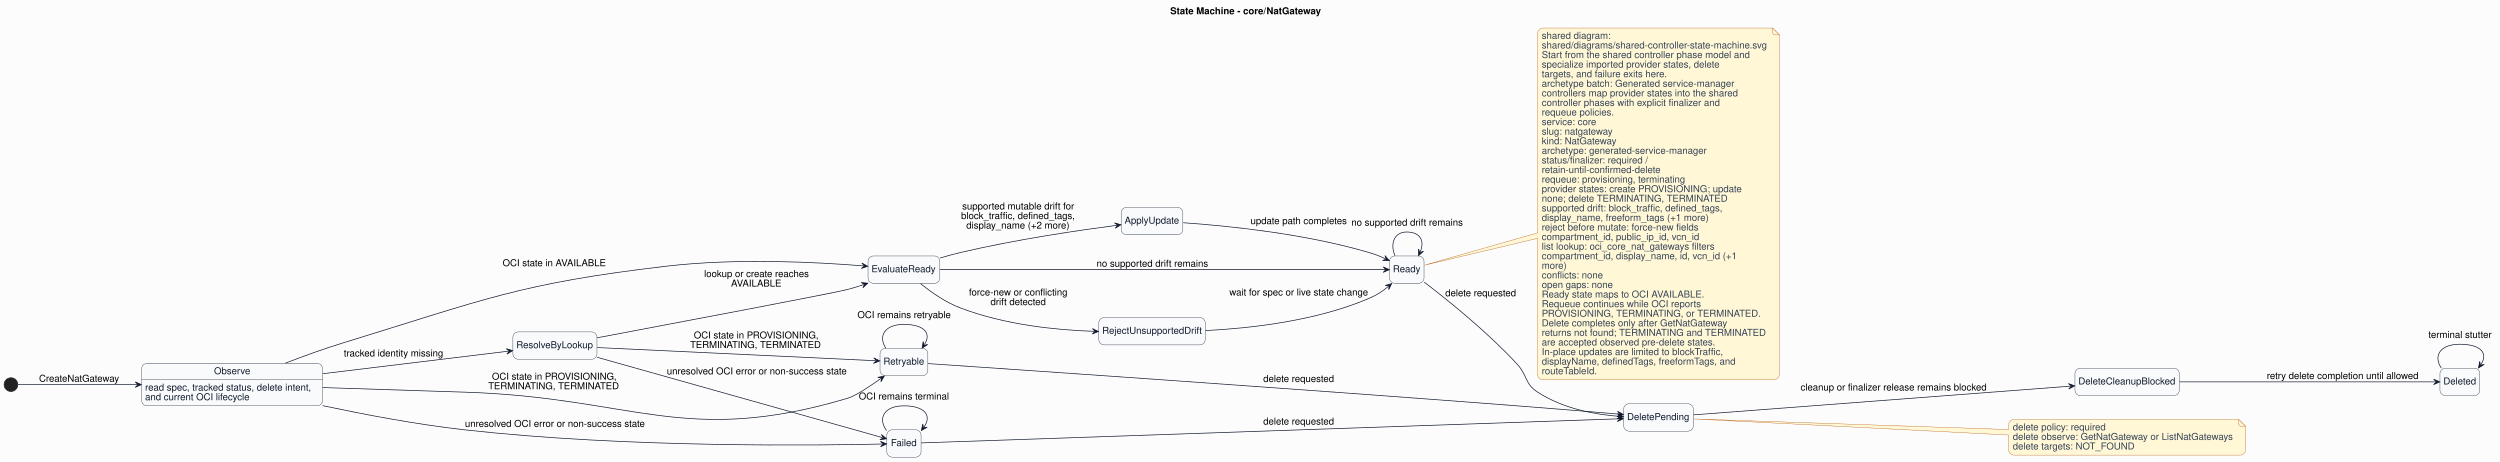
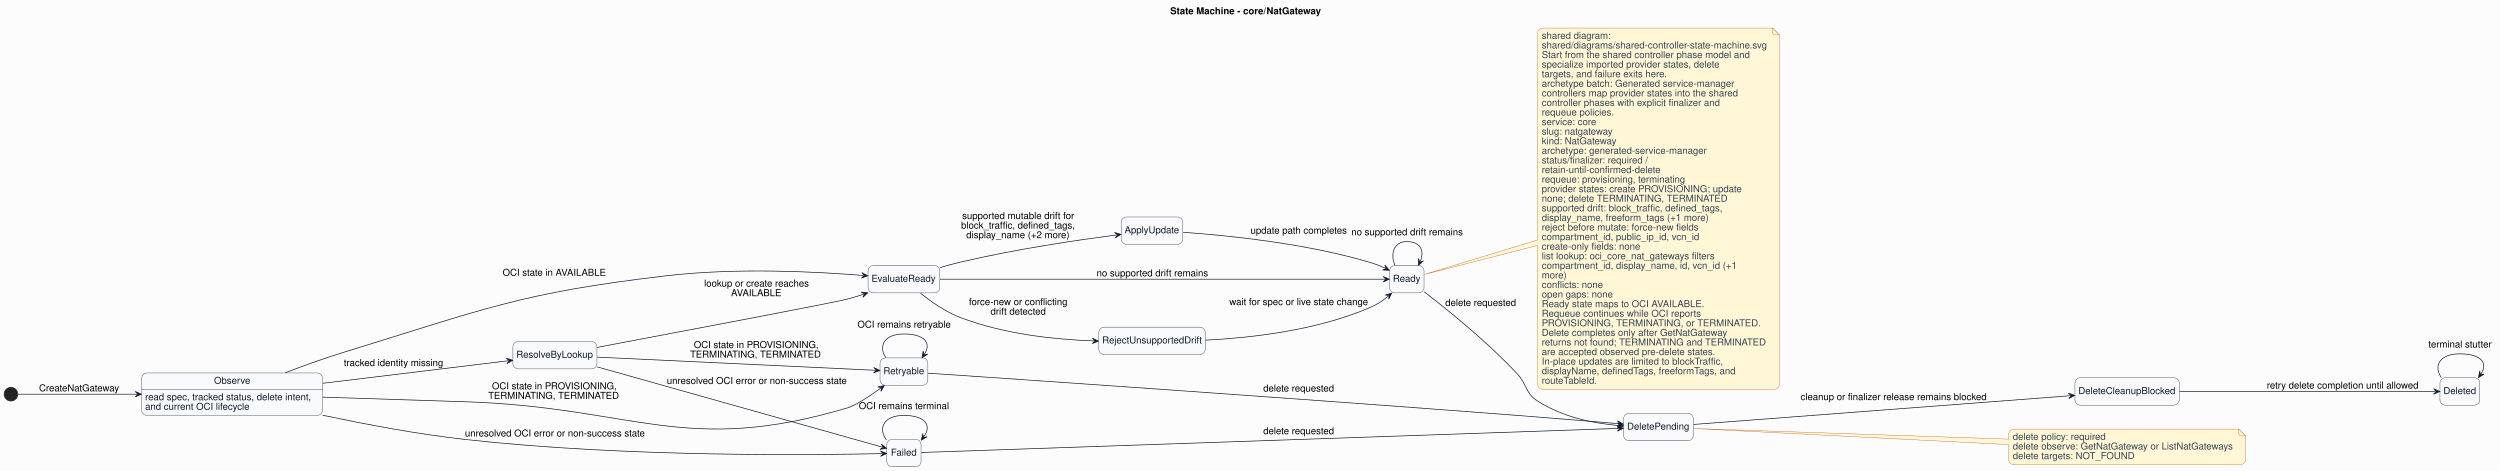
- <svg xmlns="http://www.w3.org/2000/svg" contentStyleType="text/css" data-diagram-type="STATE" height="674px" preserveAspectRatio="none" style="width:3653px;height:674px;background:#FCFCFD;" version="1.1" viewBox="0 0 3653 674" width="3653px" zoomAndPan="magnify">
+ <svg xmlns="http://www.w3.org/2000/svg" contentStyleType="text/css" data-diagram-type="STATE" height="688px" preserveAspectRatio="none" style="width:3653px;height:688px;background:#FCFCFD;" version="1.1" viewBox="0 0 3653 688" width="3653px" zoomAndPan="magnify">
  <defs />
  <g>
-     <rect fill="#FCFCFD" height="674" style="stroke:none;stroke-width:1;" width="3653" x="0" y="0" />
+     <rect fill="#FCFCFD" height="688" style="stroke:none;stroke-width:1;" width="3653" x="0" y="0" />
    <g class="title" data-source-line="10">
      <text fill="#000000" font-family="Helvetica" font-size="14" font-weight="bold" lengthAdjust="spacing" textLength="220.185" x="1709.895" y="20.78">State Machine - core/NatGateway</text>
    </g>
-     <g class="entity" data-qualified-name="observe" id="ent0002">
-       <rect fill="#F8FAFC" height="62" rx="8" ry="8" style="stroke:#0F172A;stroke-width:0.5;" width="264.364" x="207" y="531" />
-       <line style="stroke:#0F172A;stroke-width:0.5;" x1="207" x2="471.364" y1="555" y2="555" />
-       <text fill="#0F172A" font-family="Helvetica" font-size="14" lengthAdjust="spacing" textLength="52.91" x="312.727" y="546.78">Observe</text>
-       <text fill="#0F172A" font-family="Helvetica" font-size="14" lengthAdjust="spacing" textLength="244.364" x="212" y="570.78">read spec, tracked status, delete intent,</text>
-       <text fill="#0F172A" font-family="Helvetica" font-size="14" lengthAdjust="spacing" textLength="153.282" x="212" y="584.78">and current OCI lifecycle</text>
-     </g>
-     <rect fill="#F8FAFC" height="40" rx="8" ry="8" style="stroke:#0F172A;stroke-width:0.5;" width="104.951" x="1268.36" y="374" />
-     <text fill="#0F172A" font-family="Helvetica" font-size="14" lengthAdjust="spacing" textLength="94.951" x="1273.36" y="397.78">EvaluateReady</text>
-     <rect fill="#F8FAFC" height="40" rx="8" ry="8" style="stroke:#0F172A;stroke-width:0.5;" width="50.469" x="2030.32" y="374" />
-     <text fill="#0F172A" font-family="Helvetica" font-size="14" lengthAdjust="spacing" textLength="40.469" x="2035.32" y="397.78">Ready</text>
-     <rect fill="#F8FAFC" height="40" rx="8" ry="8" style="stroke:#0F172A;stroke-width:0.5;" width="69.917" x="1285.88" y="509" />
-     <text fill="#0F172A" font-family="Helvetica" font-size="14" lengthAdjust="spacing" textLength="59.917" x="1290.88" y="532.78">Retryable</text>
-     <rect fill="#F8FAFC" height="40" rx="8" ry="8" style="stroke:#0F172A;stroke-width:0.5;" width="50" x="1295.84" y="628" />
-     <text fill="#0F172A" font-family="Helvetica" font-size="14" lengthAdjust="spacing" textLength="38.131" x="1301.775" y="651.78">Failed</text>
-     <rect fill="#F8FAFC" height="40" rx="8" ry="8" style="stroke:#0F172A;stroke-width:0.5;" width="122.848" x="749.44" y="485" />
-     <text fill="#0F172A" font-family="Helvetica" font-size="14" lengthAdjust="spacing" textLength="112.848" x="754.44" y="508.78">ResolveByLookup</text>
-     <rect fill="#F8FAFC" height="40" rx="8" ry="8" style="stroke:#0F172A;stroke-width:0.5;" width="155.51" x="1605.56" y="464" />
-     <text fill="#0F172A" font-family="Helvetica" font-size="14" lengthAdjust="spacing" textLength="145.51" x="1610.56" y="487.78">RejectUnsupportedDrift</text>
-     <rect fill="#F8FAFC" height="40" rx="8" ry="8" style="stroke:#0F172A;stroke-width:0.5;" width="90.165" x="1638.23" y="303" />
-     <text fill="#0F172A" font-family="Helvetica" font-size="14" lengthAdjust="spacing" textLength="80.165" x="1643.23" y="326.78">ApplyUpdate</text>
-     <rect fill="#F8FAFC" height="40" rx="8" ry="8" style="stroke:#0F172A;stroke-width:0.5;" width="101.848" x="2372.46" y="590" />
-     <text fill="#0F172A" font-family="Helvetica" font-size="14" lengthAdjust="spacing" textLength="91.848" x="2377.46" y="613.78">DeletePending</text>
-     <rect fill="#F8FAFC" height="40" rx="8" ry="8" style="stroke:#0F172A;stroke-width:0.5;" width="58.255" x="3565.26" y="538" />
-     <text fill="#0F172A" font-family="Helvetica" font-size="14" lengthAdjust="spacing" textLength="48.255" x="3570.26" y="561.78">Deleted</text>
-     <rect fill="#F8FAFC" height="40" rx="8" ry="8" style="stroke:#0F172A;stroke-width:0.5;" width="152.427" x="3031.91" y="538" />
-     <text fill="#0F172A" font-family="Helvetica" font-size="14" lengthAdjust="spacing" textLength="142.427" x="3036.91" y="561.78">DeleteCleanupBlocked</text>
-     <g class="start_entity" data-qualified-name=".start." data-source-line="32" id="ent0002">
-       <ellipse cx="16" cy="562" fill="#222222" rx="10" ry="10" style="stroke:#222222;stroke-width:1;" />
-     </g>
+     <g>
+       <rect fill="#F8FAFC" height="62" rx="8" ry="8" style="stroke:#0F172A;stroke-width:0.5;" width="264.364" x="207" y="545" />
+       <line style="stroke:#0F172A;stroke-width:0.5;" x1="207" x2="471.364" y1="569" y2="569" />
+       <text fill="#0F172A" font-family="Helvetica" font-size="14" lengthAdjust="spacing" textLength="52.91" x="312.727" y="560.78">Observe</text>
+       <text fill="#0F172A" font-family="Helvetica" font-size="14" lengthAdjust="spacing" textLength="244.364" x="212" y="584.78">read spec, tracked status, delete intent,</text>
+       <text fill="#0F172A" font-family="Helvetica" font-size="14" lengthAdjust="spacing" textLength="153.282" x="212" y="598.78">and current OCI lifecycle</text>
+     </g>
+     <rect fill="#F8FAFC" height="40" rx="8" ry="8" style="stroke:#0F172A;stroke-width:0.5;" width="104.951" x="1268.36" y="388" />
+     <text fill="#0F172A" font-family="Helvetica" font-size="14" lengthAdjust="spacing" textLength="94.951" x="1273.36" y="411.78">EvaluateReady</text>
+     <rect fill="#F8FAFC" height="40" rx="8" ry="8" style="stroke:#0F172A;stroke-width:0.5;" width="50.469" x="2030.32" y="388" />
+     <text fill="#0F172A" font-family="Helvetica" font-size="14" lengthAdjust="spacing" textLength="40.469" x="2035.32" y="411.78">Ready</text>
+     <rect fill="#F8FAFC" height="40" rx="8" ry="8" style="stroke:#0F172A;stroke-width:0.5;" width="69.917" x="1285.88" y="523" />
+     <text fill="#0F172A" font-family="Helvetica" font-size="14" lengthAdjust="spacing" textLength="59.917" x="1290.88" y="546.78">Retryable</text>
+     <rect fill="#F8FAFC" height="40" rx="8" ry="8" style="stroke:#0F172A;stroke-width:0.5;" width="50" x="1295.84" y="642" />
+     <text fill="#0F172A" font-family="Helvetica" font-size="14" lengthAdjust="spacing" textLength="38.131" x="1301.775" y="665.78">Failed</text>
+     <rect fill="#F8FAFC" height="40" rx="8" ry="8" style="stroke:#0F172A;stroke-width:0.5;" width="122.848" x="749.44" y="499" />
+     <text fill="#0F172A" font-family="Helvetica" font-size="14" lengthAdjust="spacing" textLength="112.848" x="754.44" y="522.78">ResolveByLookup</text>
+     <rect fill="#F8FAFC" height="40" rx="8" ry="8" style="stroke:#0F172A;stroke-width:0.5;" width="155.51" x="1605.56" y="478" />
+     <text fill="#0F172A" font-family="Helvetica" font-size="14" lengthAdjust="spacing" textLength="145.51" x="1610.56" y="501.78">RejectUnsupportedDrift</text>
+     <rect fill="#F8FAFC" height="40" rx="8" ry="8" style="stroke:#0F172A;stroke-width:0.5;" width="90.165" x="1638.23" y="317" />
+     <text fill="#0F172A" font-family="Helvetica" font-size="14" lengthAdjust="spacing" textLength="80.165" x="1643.23" y="340.78">ApplyUpdate</text>
+     <rect fill="#F8FAFC" height="40" rx="8" ry="8" style="stroke:#0F172A;stroke-width:0.5;" width="101.848" x="2372.46" y="604" />
+     <text fill="#0F172A" font-family="Helvetica" font-size="14" lengthAdjust="spacing" textLength="91.848" x="2377.46" y="627.78">DeletePending</text>
+     <rect fill="#F8FAFC" height="40" rx="8" ry="8" style="stroke:#0F172A;stroke-width:0.5;" width="58.255" x="3565.26" y="552" />
+     <text fill="#0F172A" font-family="Helvetica" font-size="14" lengthAdjust="spacing" textLength="48.255" x="3570.26" y="575.78">Deleted</text>
+     <rect fill="#F8FAFC" height="40" rx="8" ry="8" style="stroke:#0F172A;stroke-width:0.5;" width="152.427" x="3031.91" y="552" />
+     <text fill="#0F172A" font-family="Helvetica" font-size="14" lengthAdjust="spacing" textLength="142.427" x="3036.91" y="575.78">DeleteCleanupBlocked</text>
+     <ellipse cx="16" cy="576" fill="#222222" rx="10" ry="10" style="stroke:#222222;stroke-width:1;" />
    <g class="entity" data-qualified-name="GMN2" data-source-line="55" id="ent0003">
-       <path d="M2246.78,49 L2246.78,340.2 L2081.12,387.55 L2246.78,348.2 L2246.78,547 A8,8 0 0 0 2254.78,555 L2591.986,555 A8,8 0 0 0 2599.986,547 L2599.986,51 L2589.986,41 L2254.78,41 A8,8 0 0 0 2246.78,49" fill="#FFF7D6" style="stroke:#B45309;stroke-width:0.5;" />
+       <path d="M2246.78,49 L2246.78,350.57 L2081.12,401.08 L2246.78,358.57 L2246.78,561 A8,8 0 0 0 2254.78,569 L2591.986,569 A8,8 0 0 0 2599.986,561 L2599.986,51 L2589.986,41 L2254.78,41 A8,8 0 0 0 2246.78,49" fill="#FFF7D6" style="stroke:#B45309;stroke-width:0.5;" />
      <path d="M2589.986,41 L2589.986,47 A4,4 0 0 0 2593.986,51 L2599.986,51 L2589.986,41" fill="#FFF7D6" style="stroke:#B45309;stroke-width:0.5;" />
      <text fill="#334155" font-family="Helvetica" font-size="14" lengthAdjust="spacing" textLength="101.165" x="2252.78" y="56.78">shared diagram:</text>
      <text fill="#334155" font-family="Helvetica" font-size="14" lengthAdjust="spacing" textLength="331.481" x="2252.78" y="70.78">shared/diagrams/shared-controller-state-machine.svg</text>
      <text fill="#334155" font-family="Helvetica" font-size="14" lengthAdjust="spacing" textLength="304.274" x="2252.78" y="84.78">Start from the shared controller phase model and</text>
      <text fill="#334155" font-family="Helvetica" font-size="14" lengthAdjust="spacing" textLength="261.468" x="2252.78" y="98.78">specialize imported provider states, delete</text>
      <text fill="#334155" font-family="Helvetica" font-size="14" lengthAdjust="spacing" textLength="184.434" x="2252.78" y="112.78">targets, and failure exits here.</text>
      <text fill="#334155" font-family="Helvetica" font-size="14" lengthAdjust="spacing" textLength="281.709" x="2252.78" y="126.78">archetype batch: Generated service-manager</text>
      <text fill="#334155" font-family="Helvetica" font-size="14" lengthAdjust="spacing" textLength="287.923" x="2252.78" y="140.78">controllers map provider states into the shared</text>
      <text fill="#334155" font-family="Helvetica" font-size="14" lengthAdjust="spacing" textLength="261.461" x="2252.78" y="154.78">controller phases with explicit finalizer and</text>
      <text fill="#334155" font-family="Helvetica" font-size="14" lengthAdjust="spacing" textLength="105.848" x="2252.78" y="168.78">requeue policies.</text>
      <text fill="#334155" font-family="Helvetica" font-size="14" lengthAdjust="spacing" textLength="79.358" x="2252.78" y="182.78">service: core</text>
      <text fill="#334155" font-family="Helvetica" font-size="14" lengthAdjust="spacing" textLength="105.068" x="2252.78" y="196.78">slug: natgateway</text>
      <text fill="#334155" font-family="Helvetica" font-size="14" lengthAdjust="spacing" textLength="110.496" x="2252.78" y="210.78">kind: NatGateway</text>
      <text fill="#334155" font-family="Helvetica" font-size="14" lengthAdjust="spacing" textLength="241.24" x="2252.78" y="224.78">archetype: generated-service-manager</text>
      <text fill="#334155" font-family="Helvetica" font-size="14" lengthAdjust="spacing" textLength="156.406" x="2252.78" y="238.78">status/finalizer: required /</text>
      <text fill="#334155" font-family="Helvetica" font-size="14" lengthAdjust="spacing" textLength="174.303" x="2252.78" y="252.78">retain-until-confirmed-delete</text>
      <text fill="#334155" font-family="Helvetica" font-size="14" lengthAdjust="spacing" textLength="210.902" x="2252.78" y="266.78">requeue: provisioning, terminating</text>
      <text fill="#334155" font-family="Helvetica" font-size="14" lengthAdjust="spacing" textLength="295.682" x="2252.78" y="280.78">provider states: create PROVISIONING; update</text>
      <text fill="#334155" font-family="Helvetica" font-size="14" lengthAdjust="spacing" textLength="276.179" x="2252.78" y="294.78">none; delete TERMINATING, TERMINATED</text>
      <text fill="#334155" font-family="Helvetica" font-size="14" lengthAdjust="spacing" textLength="263.819" x="2252.78" y="308.78">supported drift: block_traffic, defined_tags,</text>
      <text fill="#334155" font-family="Helvetica" font-size="14" lengthAdjust="spacing" textLength="245.499" x="2252.78" y="322.78">display_name, freeform_tags (+1 more)</text>
      <text fill="#334155" font-family="Helvetica" font-size="14" lengthAdjust="spacing" textLength="230.33" x="2252.78" y="336.78">reject before mutate: force-new fields</text>
      <text fill="#334155" font-family="Helvetica" font-size="14" lengthAdjust="spacing" textLength="230.351" x="2252.78" y="350.78">compartment_id, public_ip_id, vcn_id</text>
-       <text fill="#334155" font-family="Helvetica" font-size="14" lengthAdjust="spacing" textLength="254.468" x="2252.78" y="364.78">list lookup: oci_core_nat_gateways filters</text>
-       <text fill="#334155" font-family="Helvetica" font-size="14" lengthAdjust="spacing" textLength="285.981" x="2252.78" y="378.78">compartment_id, display_name, id, vcn_id (+1</text>
-       <text fill="#334155" font-family="Helvetica" font-size="14" lengthAdjust="spacing" textLength="36.559" x="2252.78" y="392.78">more)</text>
-       <text fill="#334155" font-family="Helvetica" font-size="14" lengthAdjust="spacing" textLength="89.496" x="2252.78" y="406.78">conflicts: none</text>
-       <text fill="#334155" font-family="Helvetica" font-size="14" lengthAdjust="spacing" textLength="104.316" x="2252.78" y="420.78">open gaps: none</text>
-       <text fill="#334155" font-family="Helvetica" font-size="14" lengthAdjust="spacing" textLength="240.447" x="2252.78" y="434.78">Ready state maps to OCI AVAILABLE.</text>
-       <text fill="#334155" font-family="Helvetica" font-size="14" lengthAdjust="spacing" textLength="232.682" x="2252.78" y="448.78">Requeue continues while OCI reports</text>
-       <text fill="#334155" font-family="Helvetica" font-size="14" lengthAdjust="spacing" textLength="325.91" x="2252.78" y="462.78">PROVISIONING, TERMINATING, or TERMINATED.</text>
-       <text fill="#334155" font-family="Helvetica" font-size="14" lengthAdjust="spacing" textLength="273.13" x="2252.78" y="476.78">Delete completes only after GetNatGateway</text>
-       <text fill="#334155" font-family="Helvetica" font-size="14" lengthAdjust="spacing" textLength="332.206" x="2252.78" y="490.78">returns not found; TERMINATING and TERMINATED</text>
-       <text fill="#334155" font-family="Helvetica" font-size="14" lengthAdjust="spacing" textLength="254.488" x="2252.78" y="504.78">are accepted observed pre-delete states.</text>
-       <text fill="#334155" font-family="Helvetica" font-size="14" lengthAdjust="spacing" textLength="266.902" x="2252.78" y="518.78">In-place updates are limited to blockTraffic,</text>
-       <text fill="#334155" font-family="Helvetica" font-size="14" lengthAdjust="spacing" textLength="287.923" x="2252.78" y="532.78">displayName, definedTags, freeformTags, and</text>
-       <text fill="#334155" font-family="Helvetica" font-size="14" lengthAdjust="spacing" textLength="82.496" x="2252.78" y="546.78">routeTableId.</text>
-     </g>
-     <g class="entity" data-qualified-name="GMN5" data-source-line="93" id="ent0006">
-       <path d="M2934.99,621 L2934.99,627.68 L2474.59,612.13 L2934.99,635.68 L2934.99,657 A8,8 0 0 0 2942.99,665 L3273.258,665 A8,8 0 0 0 3281.258,657 L3281.258,623 L3271.258,613 L2942.99,613 A8,8 0 0 0 2934.99,621" fill="#FFF7D6" style="stroke:#B45309;stroke-width:0.5;" />
-       <path d="M3271.258,613 L3271.258,619 A4,4 0 0 0 3275.258,623 L3281.258,623 L3271.258,613" fill="#FFF7D6" style="stroke:#B45309;stroke-width:0.5;" />
-       <text fill="#334155" font-family="Helvetica" font-size="14" lengthAdjust="spacing" textLength="136.972" x="2940.99" y="628.78">delete policy: required</text>
-       <text fill="#334155" font-family="Helvetica" font-size="14" lengthAdjust="spacing" textLength="325.268" x="2940.99" y="642.78">delete observe: GetNatGateway or ListNatGateways</text>
-       <text fill="#334155" font-family="Helvetica" font-size="14" lengthAdjust="spacing" textLength="179.724" x="2940.99" y="656.78">delete targets: NOT_FOUND</text>
+       <text fill="#334155" font-family="Helvetica" font-size="14" lengthAdjust="spacing" textLength="144.751" x="2252.78" y="364.78">create-only fields: none</text>
+       <text fill="#334155" font-family="Helvetica" font-size="14" lengthAdjust="spacing" textLength="254.468" x="2252.78" y="378.78">list lookup: oci_core_nat_gateways filters</text>
+       <text fill="#334155" font-family="Helvetica" font-size="14" lengthAdjust="spacing" textLength="285.981" x="2252.78" y="392.78">compartment_id, display_name, id, vcn_id (+1</text>
+       <text fill="#334155" font-family="Helvetica" font-size="14" lengthAdjust="spacing" textLength="36.559" x="2252.78" y="406.78">more)</text>
+       <text fill="#334155" font-family="Helvetica" font-size="14" lengthAdjust="spacing" textLength="89.496" x="2252.78" y="420.78">conflicts: none</text>
+       <text fill="#334155" font-family="Helvetica" font-size="14" lengthAdjust="spacing" textLength="104.316" x="2252.78" y="434.78">open gaps: none</text>
+       <text fill="#334155" font-family="Helvetica" font-size="14" lengthAdjust="spacing" textLength="240.447" x="2252.78" y="448.78">Ready state maps to OCI AVAILABLE.</text>
+       <text fill="#334155" font-family="Helvetica" font-size="14" lengthAdjust="spacing" textLength="232.682" x="2252.78" y="462.78">Requeue continues while OCI reports</text>
+       <text fill="#334155" font-family="Helvetica" font-size="14" lengthAdjust="spacing" textLength="325.91" x="2252.78" y="476.78">PROVISIONING, TERMINATING, or TERMINATED.</text>
+       <text fill="#334155" font-family="Helvetica" font-size="14" lengthAdjust="spacing" textLength="273.13" x="2252.78" y="490.78">Delete completes only after GetNatGateway</text>
+       <text fill="#334155" font-family="Helvetica" font-size="14" lengthAdjust="spacing" textLength="332.206" x="2252.78" y="504.78">returns not found; TERMINATING and TERMINATED</text>
+       <text fill="#334155" font-family="Helvetica" font-size="14" lengthAdjust="spacing" textLength="254.488" x="2252.78" y="518.78">are accepted observed pre-delete states.</text>
+       <text fill="#334155" font-family="Helvetica" font-size="14" lengthAdjust="spacing" textLength="266.902" x="2252.78" y="532.78">In-place updates are limited to blockTraffic,</text>
+       <text fill="#334155" font-family="Helvetica" font-size="14" lengthAdjust="spacing" textLength="287.923" x="2252.78" y="546.78">displayName, definedTags, freeformTags, and</text>
+       <text fill="#334155" font-family="Helvetica" font-size="14" lengthAdjust="spacing" textLength="82.496" x="2252.78" y="560.78">routeTableId.</text>
+     </g>
+     <g class="entity" data-qualified-name="GMN5" data-source-line="94" id="ent0006">
+       <path d="M2934.99,635 L2934.99,641.68 L2474.59,626.13 L2934.99,649.68 L2934.99,671 A8,8 0 0 0 2942.99,679 L3273.258,679 A8,8 0 0 0 3281.258,671 L3281.258,637 L3271.258,627 L2942.99,627 A8,8 0 0 0 2934.99,635" fill="#FFF7D6" style="stroke:#B45309;stroke-width:0.5;" />
+       <path d="M3271.258,627 L3271.258,633 A4,4 0 0 0 3275.258,637 L3281.258,637 L3271.258,627" fill="#FFF7D6" style="stroke:#B45309;stroke-width:0.5;" />
+       <text fill="#334155" font-family="Helvetica" font-size="14" lengthAdjust="spacing" textLength="136.972" x="2940.99" y="642.78">delete policy: required</text>
+       <text fill="#334155" font-family="Helvetica" font-size="14" lengthAdjust="spacing" textLength="325.268" x="2940.99" y="656.78">delete observe: GetNatGateway or ListNatGateways</text>
+       <text fill="#334155" font-family="Helvetica" font-size="14" lengthAdjust="spacing" textLength="179.724" x="2940.99" y="670.78">delete targets: NOT_FOUND</text>
    </g>
    <g class="link" data-entity-1="ent0002" data-entity-2="ent0002" data-link-type="dependency" data-source-line="32" id="lnk3">
-       <path d="M26.27,562 C53.16,562 127.95,562 200.56,562" fill="none" id="*start*-to-observe" style="stroke:#0F172A;stroke-width:1;" />
-       <polygon fill="#0F172A" points="206.56,562,197.56,558,201.56,562,197.56,566,206.56,562" style="stroke:#0F172A;stroke-width:1;" />
-       <text fill="#000000" font-family="Helvetica" font-size="14" lengthAdjust="spacing" textLength="119.055" x="57" y="557.78">CreateNatGateway</text>
+       <path d="M26.27,576 C53.16,576 127.95,576 200.56,576" fill="none" id="*start*-to-observe" style="stroke:#0F172A;stroke-width:1;" />
+       <polygon fill="#0F172A" points="206.56,576,197.56,572,201.56,576,197.56,580,206.56,576" style="stroke:#0F172A;stroke-width:1;" />
+       <text fill="#000000" font-family="Helvetica" font-size="14" lengthAdjust="spacing" textLength="119.055" x="57" y="571.78">CreateNatGateway</text>
    </g>
    <g class="link" data-entity-1="ent0002" data-entity-2="ent0007" data-link-type="dependency" data-source-line="33" id="lnk4">
-       <path d="M471.64,546.05 C562.55,535.01 673.334,521.573 743.184,513.093" fill="none" id="observe-to-resolve_by_lookup" style="stroke:#0F172A;stroke-width:1;" />
-       <polygon fill="#0F172A" points="749.14,512.37,739.723,509.484,744.176,512.973,740.688,517.426,749.14,512.37" style="stroke:#0F172A;stroke-width:1;" />
-       <text fill="#000000" font-family="Helvetica" font-size="14" lengthAdjust="spacing" textLength="145.503" x="502.36" y="520.84">tracked identity missing</text>
+       <path d="M471.64,560.05 C562.55,549.01 673.334,535.573 743.184,527.093" fill="none" id="observe-to-resolve_by_lookup" style="stroke:#0F172A;stroke-width:1;" />
+       <polygon fill="#0F172A" points="749.14,526.37,739.723,523.484,744.176,526.973,740.688,531.426,749.14,526.37" style="stroke:#0F172A;stroke-width:1;" />
+       <text fill="#000000" font-family="Helvetica" font-size="14" lengthAdjust="spacing" textLength="145.503" x="502.36" y="534.84">tracked identity missing</text>
    </g>
    <g class="link" data-entity-1="ent0007" data-entity-2="ent0003" data-link-type="dependency" data-source-line="34" id="lnk5">
-       <path d="M872.57,493.58 C986.1,472.19 1220.77,427.79 1238.36,423 C1248.07,420.36 1252.604,419.054 1262.384,415.704" fill="none" id="resolve_by_lookup-to-evaluate_ready" style="stroke:#0F172A;stroke-width:1;" />
-       <polygon fill="#0F172A" points="1268.06,413.76,1258.249,412.892,1263.33,415.38,1260.842,420.461,1268.06,413.76" style="stroke:#0F172A;stroke-width:1;" />
-       <text fill="#000000" font-family="Helvetica" font-size="14" lengthAdjust="spacing" textLength="154.089" x="1028.86" y="404.78">lookup or create reaches</text>
-       <text fill="#000000" font-family="Helvetica" font-size="14" lengthAdjust="spacing" textLength="75.489" x="1068.16" y="418.78">AVAILABLE</text>
+       <path d="M872.57,507.58 C986.1,486.19 1220.77,441.79 1238.36,437 C1248.07,434.36 1252.604,433.054 1262.384,429.704" fill="none" id="resolve_by_lookup-to-evaluate_ready" style="stroke:#0F172A;stroke-width:1;" />
+       <polygon fill="#0F172A" points="1268.06,427.76,1258.249,426.892,1263.33,429.38,1260.842,434.461,1268.06,427.76" style="stroke:#0F172A;stroke-width:1;" />
+       <text fill="#000000" font-family="Helvetica" font-size="14" lengthAdjust="spacing" textLength="154.089" x="1028.86" y="418.78">lookup or create reaches</text>
+       <text fill="#000000" font-family="Helvetica" font-size="14" lengthAdjust="spacing" textLength="75.489" x="1068.16" y="432.78">AVAILABLE</text>
    </g>
    <g class="link" data-entity-1="ent0007" data-entity-2="ent0005" data-link-type="dependency" data-source-line="35" id="lnk6">
-       <path d="M872.63,507.87 C980.21,512.95 1194.807,523.097 1279.597,527.097" fill="none" id="resolve_by_lookup-to-retryable" style="stroke:#0F172A;stroke-width:1;" />
-       <polygon fill="#0F172A" points="1285.59,527.38,1276.789,522.96,1280.596,527.144,1276.411,530.951,1285.59,527.38" style="stroke:#0F172A;stroke-width:1;" />
-       <text fill="#000000" font-family="Helvetica" font-size="14" lengthAdjust="spacing" textLength="184.379" x="1013.781" y="494.54">OCI state in PROVISIONING,</text>
-       <text fill="#000000" font-family="Helvetica" font-size="14" lengthAdjust="spacing" textLength="195.221" x="1008.36" y="508.54">TERMINATING, TERMINATED</text>
+       <path d="M872.63,521.87 C980.21,526.95 1194.807,537.097 1279.597,541.097" fill="none" id="resolve_by_lookup-to-retryable" style="stroke:#0F172A;stroke-width:1;" />
+       <polygon fill="#0F172A" points="1285.59,541.38,1276.789,536.96,1280.596,541.144,1276.411,544.951,1285.59,541.38" style="stroke:#0F172A;stroke-width:1;" />
+       <text fill="#000000" font-family="Helvetica" font-size="14" lengthAdjust="spacing" textLength="184.379" x="1013.781" y="508.54">OCI state in PROVISIONING,</text>
+       <text fill="#000000" font-family="Helvetica" font-size="14" lengthAdjust="spacing" textLength="195.221" x="1008.36" y="522.54">TERMINATING, TERMINATED</text>
    </g>
    <g class="link" data-entity-1="ent0007" data-entity-2="ent0006" data-link-type="dependency" data-source-line="36" id="lnk7">
-       <path d="M872.63,522.11 C984.69,553.65 1213.585,618.083 1289.675,639.513" fill="none" id="resolve_by_lookup-to-failed" style="stroke:#0F172A;stroke-width:1;" />
-       <polygon fill="#0F172A" points="1295.45,641.14,1287.871,634.85,1290.637,639.784,1285.703,642.55,1295.45,641.14" style="stroke:#0F172A;stroke-width:1;" />
-       <text fill="#000000" font-family="Helvetica" font-size="14" lengthAdjust="spacing" textLength="263.778" x="974.36" y="547.03">unresolved OCI error or non-success state</text>
+       <path d="M872.63,536.11 C984.69,567.65 1213.585,632.083 1289.675,653.513" fill="none" id="resolve_by_lookup-to-failed" style="stroke:#0F172A;stroke-width:1;" />
+       <polygon fill="#0F172A" points="1295.45,655.14,1287.871,648.85,1290.637,653.784,1285.703,656.55,1295.45,655.14" style="stroke:#0F172A;stroke-width:1;" />
+       <text fill="#000000" font-family="Helvetica" font-size="14" lengthAdjust="spacing" textLength="263.778" x="974.36" y="561.03">unresolved OCI error or non-success state</text>
    </g>
    <g class="link" data-entity-1="ent0002" data-entity-2="ent0003" data-link-type="dependency" data-source-line="37" id="lnk8">
-       <path d="M416.96,530.64 C443.45,520.43 473.47,509.55 501.36,501 C707.5,437.82 759.22,414.06 973.36,389 C1077.33,376.83 1194.05,383.034 1261.99,388.554" fill="none" id="observe-to-evaluate_ready" style="stroke:#0F172A;stroke-width:1;" />
-       <polygon fill="#0F172A" points="1267.97,389.04,1259.323,384.324,1262.986,388.635,1258.676,392.298,1267.97,389.04" style="stroke:#0F172A;stroke-width:1;" />
-       <text fill="#000000" font-family="Helvetica" font-size="14" lengthAdjust="spacing" textLength="153.296" x="734.36" y="388.95">OCI state in AVAILABLE</text>
+       <path d="M416.96,544.64 C443.45,534.43 473.47,523.55 501.36,515 C707.5,451.82 759.22,428.06 973.36,403 C1077.33,390.83 1194.05,397.034 1261.99,402.554" fill="none" id="observe-to-evaluate_ready" style="stroke:#0F172A;stroke-width:1;" />
+       <polygon fill="#0F172A" points="1267.97,403.04,1259.323,398.324,1262.986,402.635,1258.676,406.298,1267.97,403.04" style="stroke:#0F172A;stroke-width:1;" />
+       <text fill="#000000" font-family="Helvetica" font-size="14" lengthAdjust="spacing" textLength="153.296" x="734.36" y="402.95">OCI state in AVAILABLE</text>
    </g>
    <g class="link" data-entity-1="ent0002" data-entity-2="ent0005" data-link-type="dependency" data-source-line="38" id="lnk9">
-       <path d="M471.47,566.33 C534.11,568.38 610.11,570.85 678.36,573 C927.16,580.84 999.72,652.79 1238.36,582 C1249.77,578.62 1268.445,566.364 1287.305,552.914" fill="none" id="observe-to-retryable" style="stroke:#0F172A;stroke-width:1;" />
-       <polygon fill="#0F172A" points="1292.19,549.43,1282.54,551.399,1288.119,552.333,1287.185,557.912,1292.19,549.43" style="stroke:#0F172A;stroke-width:1;" />
-       <text fill="#000000" font-family="Helvetica" font-size="14" lengthAdjust="spacing" textLength="184.379" x="718.781" y="554.78">OCI state in PROVISIONING,</text>
-       <text fill="#000000" font-family="Helvetica" font-size="14" lengthAdjust="spacing" textLength="195.221" x="713.36" y="568.78">TERMINATING, TERMINATED</text>
+       <path d="M471.47,580.33 C534.11,582.38 610.11,584.85 678.36,587 C927.16,594.84 999.72,666.79 1238.36,596 C1249.77,592.62 1268.445,580.364 1287.305,566.914" fill="none" id="observe-to-retryable" style="stroke:#0F172A;stroke-width:1;" />
+       <polygon fill="#0F172A" points="1292.19,563.43,1282.54,565.399,1288.119,566.333,1287.185,571.912,1292.19,563.43" style="stroke:#0F172A;stroke-width:1;" />
+       <text fill="#000000" font-family="Helvetica" font-size="14" lengthAdjust="spacing" textLength="184.379" x="718.781" y="568.78">OCI state in PROVISIONING,</text>
+       <text fill="#000000" font-family="Helvetica" font-size="14" lengthAdjust="spacing" textLength="195.221" x="713.36" y="582.78">TERMINATING, TERMINATED</text>
    </g>
    <g class="link" data-entity-1="ent0002" data-entity-2="ent0006" data-link-type="dependency" data-source-line="39" id="lnk10">
-       <path d="M471.52,592.76 C533.83,606.03 609.56,620.26 678.36,628 C917.8,654.92 1204.452,650.769 1289.562,648.789" fill="none" id="observe-to-failed" style="stroke:#0F172A;stroke-width:1;" />
-       <polygon fill="#0F172A" points="1295.56,648.65,1286.469,644.86,1290.561,648.766,1286.656,652.858,1295.56,648.65" style="stroke:#0F172A;stroke-width:1;" />
-       <text fill="#000000" font-family="Helvetica" font-size="14" lengthAdjust="spacing" textLength="263.778" x="679.36" y="623.78">unresolved OCI error or non-success state</text>
+       <path d="M471.52,606.76 C533.83,620.03 609.56,634.26 678.36,642 C917.8,668.92 1204.452,664.769 1289.562,662.789" fill="none" id="observe-to-failed" style="stroke:#0F172A;stroke-width:1;" />
+       <polygon fill="#0F172A" points="1295.56,662.65,1286.469,658.86,1290.561,662.766,1286.656,666.858,1295.56,662.65" style="stroke:#0F172A;stroke-width:1;" />
+       <text fill="#000000" font-family="Helvetica" font-size="14" lengthAdjust="spacing" textLength="263.778" x="679.36" y="637.78">unresolved OCI error or non-success state</text>
    </g>
    <g class="link" data-entity-1="ent0003" data-entity-2="ent0008" data-link-type="dependency" data-source-line="40" id="lnk11">
-       <path d="M1345.06,414.49 C1360.49,426.9 1381.8,441.86 1403.32,450 C1468.46,474.65 1541.714,482.169 1599.074,484.189" fill="none" id="evaluate_ready-to-reject_unsupported_drift" style="stroke:#0F172A;stroke-width:1;" />
-       <polygon fill="#0F172A" points="1605.07,484.4,1596.216,480.086,1600.073,484.224,1595.935,488.081,1605.07,484.4" style="stroke:#0F172A;stroke-width:1;" />
-       <text fill="#000000" font-family="Helvetica" font-size="14" lengthAdjust="spacing" textLength="143.951" x="1415.82" y="431.78">force-new or conflicting</text>
-       <text fill="#000000" font-family="Helvetica" font-size="14" lengthAdjust="spacing" textLength="80.938" x="1447.327" y="445.78">drift detected</text>
+       <path d="M1345.06,428.49 C1360.49,440.9 1381.8,455.86 1403.32,464 C1468.46,488.65 1541.714,496.169 1599.074,498.189" fill="none" id="evaluate_ready-to-reject_unsupported_drift" style="stroke:#0F172A;stroke-width:1;" />
+       <polygon fill="#0F172A" points="1605.07,498.4,1596.216,494.086,1600.073,498.224,1595.935,502.081,1605.07,498.4" style="stroke:#0F172A;stroke-width:1;" />
+       <text fill="#000000" font-family="Helvetica" font-size="14" lengthAdjust="spacing" textLength="143.951" x="1415.82" y="445.78">force-new or conflicting</text>
+       <text fill="#000000" font-family="Helvetica" font-size="14" lengthAdjust="spacing" textLength="80.938" x="1447.327" y="459.78">drift detected</text>
    </g>
    <g class="link" data-entity-1="ent0008" data-entity-2="ent0004" data-link-type="dependency" data-source-line="41" id="lnk12">
-       <path d="M1761.32,483.06 C1827.2,479.77 1923.3,469 2000.32,436 C2012.36,430.84 2019.48,426.236 2028.92,418.246" fill="none" id="reject_unsupported_drift-to-ready" style="stroke:#0F172A;stroke-width:1;" />
-       <polygon fill="#0F172A" points="2033.5,414.37,2024.046,417.131,2029.684,417.6,2029.215,423.238,2033.5,414.37" style="stroke:#0F172A;stroke-width:1;" />
-       <text fill="#000000" font-family="Helvetica" font-size="14" lengthAdjust="spacing" textLength="203.882" x="1796.32" y="431.78">wait for spec or live state change</text>
+       <path d="M1761.32,497.06 C1827.2,493.77 1923.3,483 2000.32,450 C2012.36,444.84 2019.48,440.236 2028.92,432.246" fill="none" id="reject_unsupported_drift-to-ready" style="stroke:#0F172A;stroke-width:1;" />
+       <polygon fill="#0F172A" points="2033.5,428.37,2024.046,431.131,2029.684,431.6,2029.215,437.238,2033.5,428.37" style="stroke:#0F172A;stroke-width:1;" />
+       <text fill="#000000" font-family="Helvetica" font-size="14" lengthAdjust="spacing" textLength="203.882" x="1796.32" y="445.78">wait for spec or live state change</text>
    </g>
    <g class="link" data-entity-1="ent0003" data-entity-2="ent0009" data-link-type="dependency" data-source-line="42" id="lnk13">
-       <path d="M1373.71,376.95 C1383.48,374.06 1393.66,371.27 1403.32,369 C1485.28,349.76 1576.69,336.425 1632.03,329.215" fill="none" id="evaluate_ready-to-apply_update" style="stroke:#0F172A;stroke-width:1;" />
-       <polygon fill="#0F172A" points="1637.98,328.44,1628.539,325.636,1633.022,329.086,1629.572,333.569,1637.98,328.44" style="stroke:#0F172A;stroke-width:1;" />
-       <text fill="#000000" font-family="Helvetica" font-size="14" lengthAdjust="spacing" textLength="163.42" x="1405.882" y="306.01">supported mutable drift for</text>
-       <text fill="#000000" font-family="Helvetica" font-size="14" lengthAdjust="spacing" textLength="166.544" x="1404.32" y="320.01">block_traffic, defined_tags,</text>
-       <text fill="#000000" font-family="Helvetica" font-size="14" lengthAdjust="spacing" textLength="151.348" x="1411.918" y="334.01">display_name (+2 more)</text>
+       <path d="M1373.71,390.95 C1383.48,388.06 1393.66,385.27 1403.32,383 C1485.28,363.76 1576.69,350.425 1632.03,343.215" fill="none" id="evaluate_ready-to-apply_update" style="stroke:#0F172A;stroke-width:1;" />
+       <polygon fill="#0F172A" points="1637.98,342.44,1628.539,339.636,1633.022,343.086,1629.572,347.569,1637.98,342.44" style="stroke:#0F172A;stroke-width:1;" />
+       <text fill="#000000" font-family="Helvetica" font-size="14" lengthAdjust="spacing" textLength="163.42" x="1405.882" y="320.01">supported mutable drift for</text>
+       <text fill="#000000" font-family="Helvetica" font-size="14" lengthAdjust="spacing" textLength="166.544" x="1404.32" y="334.01">block_traffic, defined_tags,</text>
+       <text fill="#000000" font-family="Helvetica" font-size="14" lengthAdjust="spacing" textLength="151.348" x="1411.918" y="348.01">display_name (+2 more)</text>
    </g>
    <g class="link" data-entity-1="ent0009" data-entity-2="ent0004" data-link-type="dependency" data-source-line="43" id="lnk14">
-       <path d="M1728.88,325.45 C1790.86,329.76 1906.1,341.07 2000.32,369 C2010.36,371.98 2015.503,373.9 2024.612,378.28" fill="none" id="apply_update-to-ready" style="stroke:#0F172A;stroke-width:1;" />
-       <polygon fill="#0F172A" points="2030.02,380.88,2023.642,373.375,2025.514,378.714,2020.176,380.585,2030.02,380.88" style="stroke:#0F172A;stroke-width:1;" />
-       <text fill="#000000" font-family="Helvetica" font-size="14" lengthAdjust="spacing" textLength="141.654" x="1827.32" y="327.45">update path completes</text>
+       <path d="M1728.88,339.45 C1790.86,343.76 1906.1,355.07 2000.32,383 C2010.36,385.98 2015.503,387.9 2024.612,392.28" fill="none" id="apply_update-to-ready" style="stroke:#0F172A;stroke-width:1;" />
+       <polygon fill="#0F172A" points="2030.02,394.88,2023.642,387.375,2025.514,392.714,2020.176,394.585,2030.02,394.88" style="stroke:#0F172A;stroke-width:1;" />
+       <text fill="#000000" font-family="Helvetica" font-size="14" lengthAdjust="spacing" textLength="141.654" x="1827.32" y="341.45">update path completes</text>
    </g>
    <g class="link" data-entity-1="ent0003" data-entity-2="ent0004" data-link-type="dependency" data-source-line="44" id="lnk15">
-       <path d="M1373.65,394 C1518.88,394 1920.01,394 2024.08,394" fill="none" id="evaluate_ready-to-ready" style="stroke:#0F172A;stroke-width:1;" />
-       <polygon fill="#0F172A" points="2030.08,394,2021.08,390,2025.08,394,2021.08,398,2030.08,394" style="stroke:#0F172A;stroke-width:1;" />
-       <text fill="#000000" font-family="Helvetica" font-size="14" lengthAdjust="spacing" textLength="162.641" x="1602.32" y="389.78">no supported drift remains</text>
+       <path d="M1373.65,408 C1518.88,408 1920.01,408 2024.08,408" fill="none" id="evaluate_ready-to-ready" style="stroke:#0F172A;stroke-width:1;" />
+       <polygon fill="#0F172A" points="2030.08,408,2021.08,404,2025.08,408,2021.08,412,2030.08,408" style="stroke:#0F172A;stroke-width:1;" />
+       <text fill="#000000" font-family="Helvetica" font-size="14" lengthAdjust="spacing" textLength="162.641" x="1602.32" y="403.78">no supported drift remains</text>
    </g>
    <g class="link" data-entity-1="ent0004" data-entity-2="ent0004" data-link-type="dependency" data-source-line="45" id="lnk16">
-       <path d="M2038.35,373.69 C2031,356.73 2036.74,339 2055.55,339 C2074.36,339 2082.486,351.225 2075.136,368.185" fill="none" id="ready-to-ready" style="stroke:#0F172A;stroke-width:1;" />
-       <polygon fill="#0F172A" points="2072.75,373.69,2079.999,367.023,2074.738,369.102,2072.659,363.842,2072.75,373.69" style="stroke:#0F172A;stroke-width:1;" />
-       <text fill="#000000" font-family="Helvetica" font-size="14" lengthAdjust="spacing" textLength="162.641" x="1974.55" y="329.78">no supported drift remains</text>
+       <path d="M2038.35,387.69 C2031,370.73 2036.74,353 2055.55,353 C2074.36,353 2082.486,365.225 2075.136,382.185" fill="none" id="ready-to-ready" style="stroke:#0F172A;stroke-width:1;" />
+       <polygon fill="#0F172A" points="2072.75,387.69,2079.999,381.023,2074.738,383.102,2072.659,377.842,2072.75,387.69" style="stroke:#0F172A;stroke-width:1;" />
+       <text fill="#000000" font-family="Helvetica" font-size="14" lengthAdjust="spacing" textLength="162.641" x="1974.55" y="343.78">no supported drift remains</text>
    </g>
    <g class="link" data-entity-1="ent0005" data-entity-2="ent0005" data-link-type="dependency" data-source-line="46" id="lnk17">
-       <path d="M1294.39,508.69 C1283.08,491.73 1291.9,474 1320.84,474 C1349.78,474 1361.929,486.738 1350.619,503.698" fill="none" id="retryable-to-retryable" style="stroke:#0F172A;stroke-width:1;" />
-       <polygon fill="#0F172A" points="1347.29,508.69,1355.611,503.421,1350.064,504.53,1348.955,498.983,1347.29,508.69" style="stroke:#0F172A;stroke-width:1;" />
-       <text fill="#000000" font-family="Helvetica" font-size="14" lengthAdjust="spacing" textLength="136.931" x="1252.84" y="464.78">OCI remains retryable</text>
+       <path d="M1294.39,522.69 C1283.08,505.73 1291.9,488 1320.84,488 C1349.78,488 1361.929,500.738 1350.619,517.698" fill="none" id="retryable-to-retryable" style="stroke:#0F172A;stroke-width:1;" />
+       <polygon fill="#0F172A" points="1347.29,522.69,1355.611,517.422,1350.064,518.53,1348.955,512.983,1347.29,522.69" style="stroke:#0F172A;stroke-width:1;" />
+       <text fill="#000000" font-family="Helvetica" font-size="14" lengthAdjust="spacing" textLength="136.931" x="1252.84" y="478.78">OCI remains retryable</text>
    </g>
    <g class="link" data-entity-1="ent0006" data-entity-2="ent0006" data-link-type="dependency" data-source-line="47" id="lnk18">
-       <path d="M1295.39,629.12 C1282.61,611.74 1291.09,593 1320.84,593 C1350.59,593 1362.624,606.906 1349.844,624.286" fill="none" id="failed-to-failed" style="stroke:#0F172A;stroke-width:1;" />
-       <polygon fill="#0F172A" points="1346.29,629.12,1354.844,624.239,1349.252,625.092,1348.399,619.5,1346.29,629.12" style="stroke:#0F172A;stroke-width:1;" />
-       <text fill="#000000" font-family="Helvetica" font-size="14" lengthAdjust="spacing" textLength="132.255" x="1254.84" y="583.78">OCI remains terminal</text>
+       <path d="M1295.39,643.12 C1282.61,625.74 1291.09,607 1320.84,607 C1350.59,607 1362.624,620.906 1349.844,638.286" fill="none" id="failed-to-failed" style="stroke:#0F172A;stroke-width:1;" />
+       <polygon fill="#0F172A" points="1346.29,643.12,1354.844,638.239,1349.252,639.092,1348.399,633.5,1346.29,643.12" style="stroke:#0F172A;stroke-width:1;" />
+       <text fill="#000000" font-family="Helvetica" font-size="14" lengthAdjust="spacing" textLength="132.255" x="1254.84" y="597.78">OCI remains terminal</text>
    </g>
    <g class="link" data-entity-1="ent0004" data-entity-2="ent0010" data-link-type="dependency" data-source-line="48" id="lnk19">
-       <path d="M2081.15,412.31 C2113.98,437.38 2173.07,484.67 2216.78,532 C2232.1,548.59 2227.82,560.75 2246.78,573 C2284.34,597.25 2328.989,605.465 2366.239,608.425" fill="none" id="ready-to-delete_pending" style="stroke:#0F172A;stroke-width:1;" />
-       <polygon fill="#0F172A" points="2372.22,608.9,2363.565,604.2,2367.236,608.504,2362.931,612.174,2372.22,608.9" style="stroke:#0F172A;stroke-width:1;" />
-       <text fill="#000000" font-family="Helvetica" font-size="14" lengthAdjust="spacing" textLength="104.303" x="2111.78" y="432.89">delete requested</text>
+       <path d="M2081.07,426.39 C2113.81,451.54 2172.79,498.93 2216.78,546 C2231.96,562.23 2228.08,574 2246.78,586 C2284.46,610.16 2329.103,618.658 2366.313,621.908" fill="none" id="ready-to-delete_pending" style="stroke:#0F172A;stroke-width:1;" />
+       <polygon fill="#0F172A" points="2372.29,622.43,2363.672,617.662,2367.309,621.995,2362.976,625.632,2372.29,622.43" style="stroke:#0F172A;stroke-width:1;" />
+       <text fill="#000000" font-family="Helvetica" font-size="14" lengthAdjust="spacing" textLength="104.303" x="2111.78" y="447.03">delete requested</text>
    </g>
    <g class="link" data-entity-1="ent0005" data-entity-2="ent0010" data-link-type="dependency" data-source-line="49" id="lnk20">
-       <path d="M1355.99,531.3 C1474.83,539.36 1881.32,567.14 2216.78,593 C2269.81,597.09 2324.532,601.641 2366.142,605.181" fill="none" id="retryable-to-delete_pending" style="stroke:#0F172A;stroke-width:1;" />
-       <polygon fill="#0F172A" points="2372.12,605.69,2363.492,600.942,2367.138,605.266,2362.813,608.913,2372.12,605.69" style="stroke:#0F172A;stroke-width:1;" />
-       <text fill="#000000" font-family="Helvetica" font-size="14" lengthAdjust="spacing" textLength="104.303" x="1845.82" y="558.13">delete requested</text>
+       <path d="M1355.99,545.3 C1474.83,553.36 1881.32,581.14 2216.78,607 C2269.81,611.09 2324.532,615.641 2366.142,619.181" fill="none" id="retryable-to-delete_pending" style="stroke:#0F172A;stroke-width:1;" />
+       <polygon fill="#0F172A" points="2372.12,619.69,2363.492,614.942,2367.138,619.266,2362.813,622.913,2372.12,619.69" style="stroke:#0F172A;stroke-width:1;" />
+       <text fill="#000000" font-family="Helvetica" font-size="14" lengthAdjust="spacing" textLength="104.303" x="1845.82" y="572.13">delete requested</text>
    </g>
    <g class="link" data-entity-1="ent0006" data-entity-2="ent0010" data-link-type="dependency" data-source-line="50" id="lnk21">
-       <path d="M1346.11,647.16 C1484.88,642.37 2172.464,618.627 2366.114,611.947" fill="none" id="failed-to-delete_pending" style="stroke:#0F172A;stroke-width:1;" />
-       <polygon fill="#0F172A" points="2372.11,611.74,2362.977,608.053,2367.113,611.912,2363.253,616.048,2372.11,611.74" style="stroke:#0F172A;stroke-width:1;" />
-       <text fill="#000000" font-family="Helvetica" font-size="14" lengthAdjust="spacing" textLength="104.303" x="1845.82" y="620.43">delete requested</text>
+       <path d="M1346.11,661.16 C1484.88,656.37 2172.464,632.627 2366.114,625.947" fill="none" id="failed-to-delete_pending" style="stroke:#0F172A;stroke-width:1;" />
+       <polygon fill="#0F172A" points="2372.11,625.74,2362.977,622.053,2367.113,625.912,2363.253,630.048,2372.11,625.74" style="stroke:#0F172A;stroke-width:1;" />
+       <text fill="#000000" font-family="Helvetica" font-size="14" lengthAdjust="spacing" textLength="104.303" x="1845.82" y="634.43">delete requested</text>
    </g>
    <g class="link" data-entity-1="ent0010" data-entity-2="ent0012" data-link-type="dependency" data-source-line="51" id="lnk22">
-       <path d="M2474.59,606.18 C2593.15,597.15 2885.077,574.916 3025.577,564.216" fill="none" id="delete_pending-to-delete_cleanup_blocked" style="stroke:#0F172A;stroke-width:1;" />
-       <polygon fill="#0F172A" points="3031.56,563.76,3022.282,560.455,3026.574,564.14,3022.89,568.432,3031.56,563.76" style="stroke:#0F172A;stroke-width:1;" />
-       <text fill="#000000" font-family="Helvetica" font-size="14" lengthAdjust="spacing" textLength="273.144" x="2630.99" y="570.6">cleanup or finalizer release remains blocked</text>
+       <path d="M2474.59,620.18 C2593.15,611.15 2885.077,588.916 3025.577,578.216" fill="none" id="delete_pending-to-delete_cleanup_blocked" style="stroke:#0F172A;stroke-width:1;" />
+       <polygon fill="#0F172A" points="3031.56,577.76,3022.282,574.455,3026.574,578.14,3022.89,582.432,3031.56,577.76" style="stroke:#0F172A;stroke-width:1;" />
+       <text fill="#000000" font-family="Helvetica" font-size="14" lengthAdjust="spacing" textLength="273.144" x="2630.99" y="584.6">cleanup or finalizer release remains blocked</text>
    </g>
    <g class="link" data-entity-1="ent0012" data-entity-2="ent0011" data-link-type="dependency" data-source-line="52" id="lnk23">
-       <path d="M3184.79,558 C3294.25,558 3485.7,558 3558.99,558" fill="none" id="delete_cleanup_blocked-to-deleted" style="stroke:#0F172A;stroke-width:1;" />
-       <polygon fill="#0F172A" points="3564.99,558,3555.99,554,3559.99,558,3555.99,562,3564.99,558" style="stroke:#0F172A;stroke-width:1;" />
-       <text fill="#000000" font-family="Helvetica" font-size="14" lengthAdjust="spacing" textLength="222.565" x="3312.26" y="553.78">retry delete completion until allowed</text>
+       <path d="M3184.79,572 C3294.25,572 3485.7,572 3558.99,572" fill="none" id="delete_cleanup_blocked-to-deleted" style="stroke:#0F172A;stroke-width:1;" />
+       <polygon fill="#0F172A" points="3564.99,572,3555.99,568,3559.99,572,3555.99,576,3564.99,572" style="stroke:#0F172A;stroke-width:1;" />
+       <text fill="#000000" font-family="Helvetica" font-size="14" lengthAdjust="spacing" textLength="222.565" x="3312.26" y="567.78">retry delete completion until allowed</text>
    </g>
    <g class="link" data-entity-1="ent0011" data-entity-2="ent0011" data-link-type="dependency" data-source-line="53" id="lnk24">
-       <path d="M3567.19,537.69 C3555.58,520.73 3564.64,503 3594.39,503 C3624.13,503 3636.591,515.78 3624.971,532.74" fill="none" id="deleted-to-deleted" style="stroke:#0F172A;stroke-width:1;" />
-       <polygon fill="#0F172A" points="3621.58,537.69,3629.967,532.526,3624.406,533.565,3623.367,528.005,3621.58,537.69" style="stroke:#0F172A;stroke-width:1;" />
-       <text fill="#000000" font-family="Helvetica" font-size="14" lengthAdjust="spacing" textLength="92.586" x="3548.39" y="493.78">terminal stutter</text>
+       <path d="M3567.19,551.69 C3555.58,534.73 3564.64,517 3594.39,517 C3624.13,517 3636.591,529.78 3624.971,546.74" fill="none" id="deleted-to-deleted" style="stroke:#0F172A;stroke-width:1;" />
+       <polygon fill="#0F172A" points="3621.58,551.69,3629.967,546.526,3624.406,547.565,3623.367,542.005,3621.58,551.69" style="stroke:#0F172A;stroke-width:1;" />
+       <text fill="#000000" font-family="Helvetica" font-size="14" lengthAdjust="spacing" textLength="92.586" x="3548.39" y="507.78">terminal stutter</text>
    </g>
  </g>
</svg>
